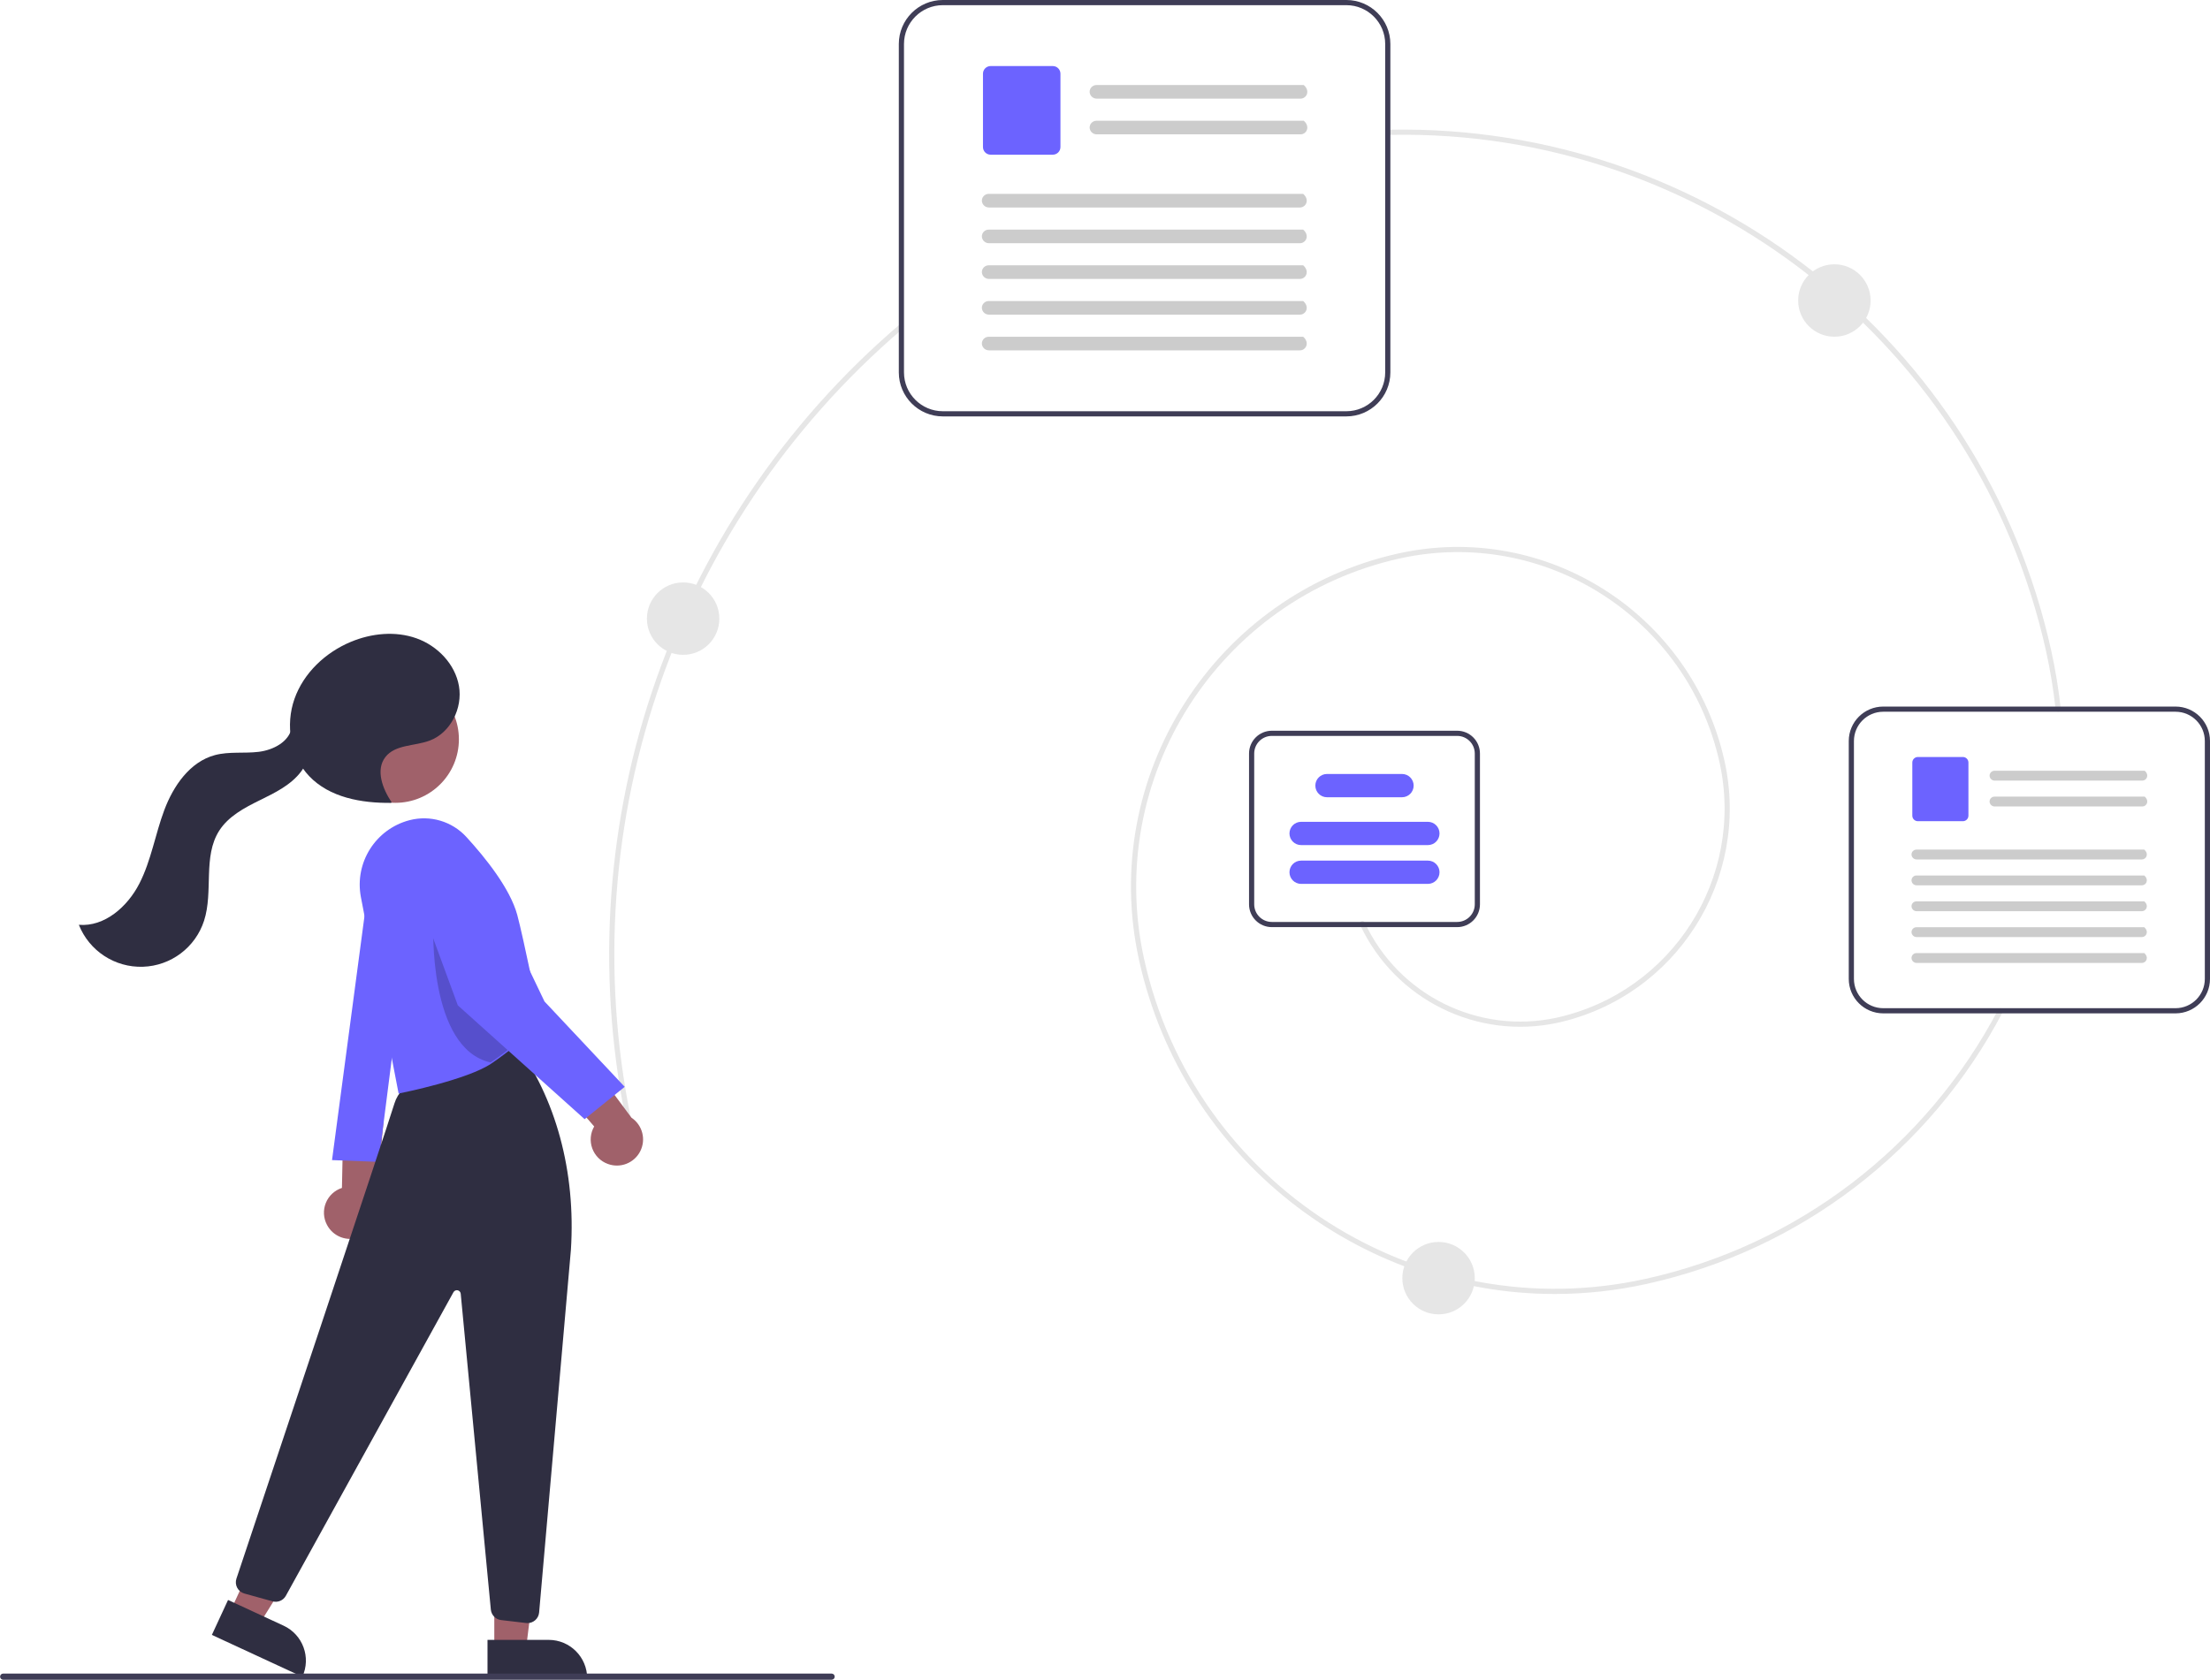
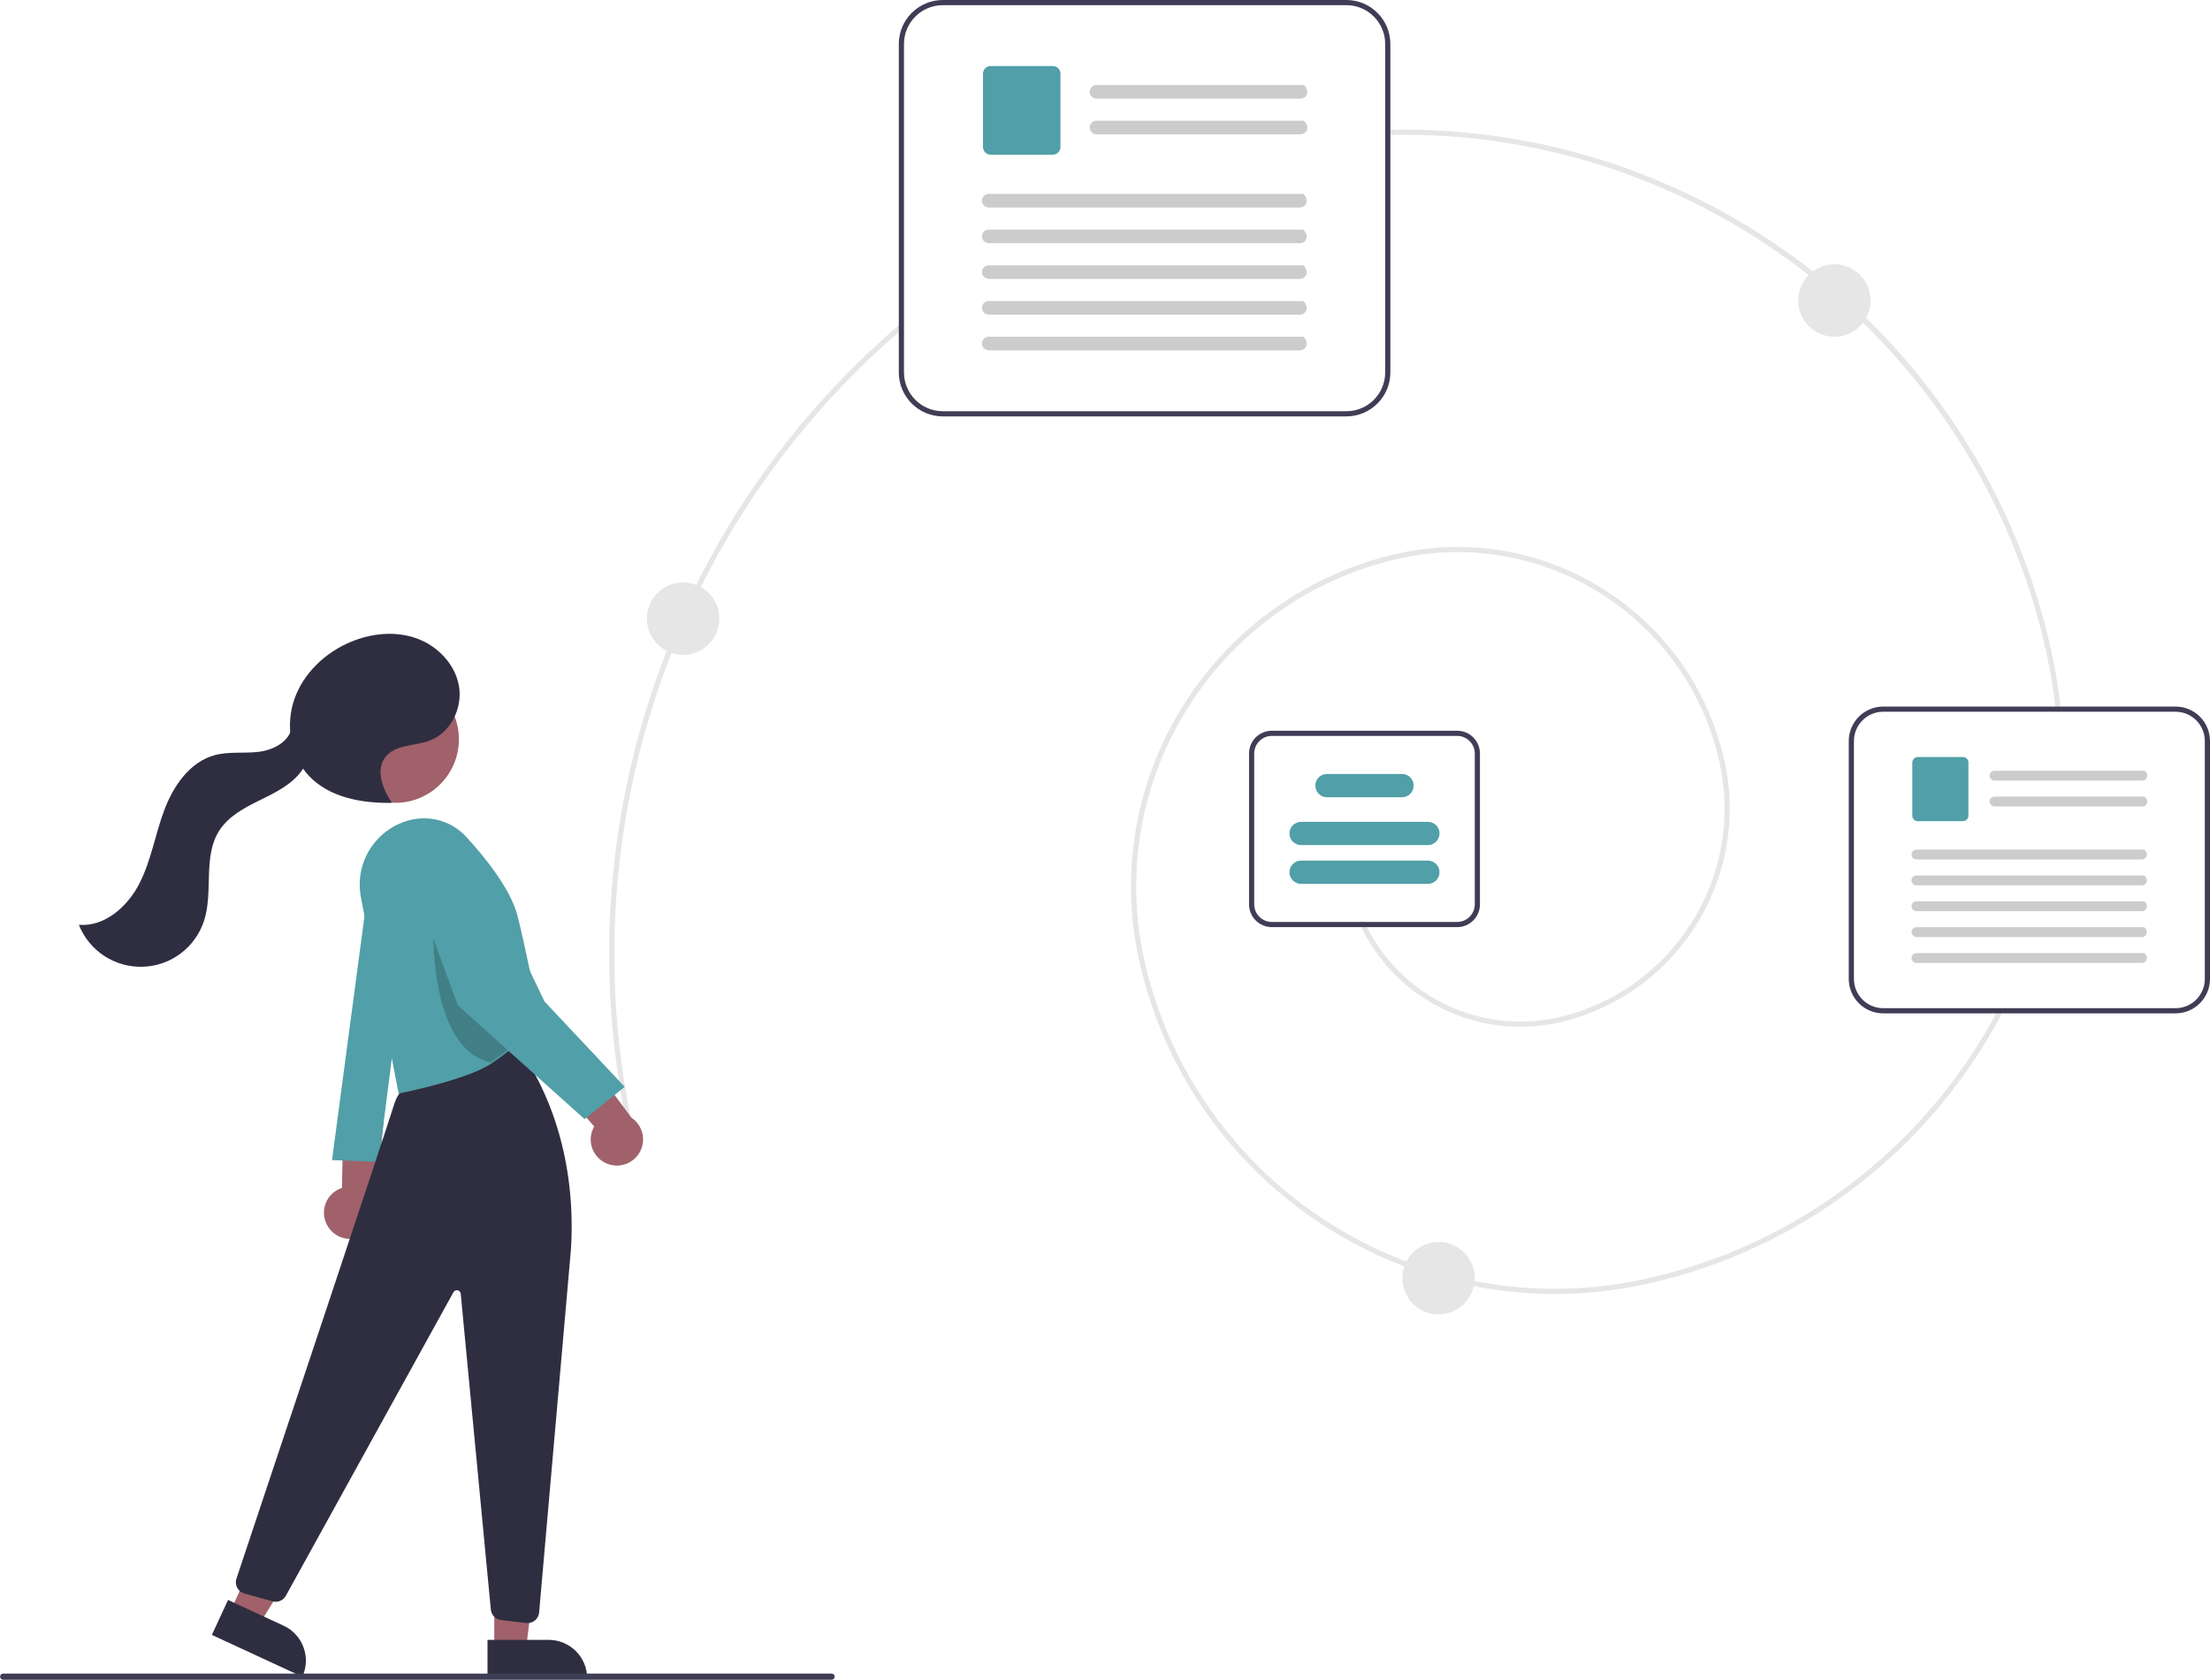
<svg xmlns="http://www.w3.org/2000/svg" id="b36ecb11-e41f-41d3-aa04-3076ded43d73" data-name="Layer 1" width="854.236" height="649.461" viewBox="0 0 854.236 649.461">
  <path d="M773.857,625.577c-75.503,0-143.732-52.379-160.694-129.079-15.703-71.005,29.288-141.547,100.293-157.25a105.706,105.706,0,0,1,126.038,80.387,84.861,84.861,0,0,1-64.461,101.069,68.361,68.361,0,0,1-76.461-37.921,1,1,0,1,1,1.817-.836,66.345,66.345,0,0,0,74.212,36.804,82.859,82.859,0,0,0,62.94-98.685,103.707,103.707,0,0,0-123.654-78.865,130.03,130.03,0,0,0-98.772,154.865c19.361,87.544,106.333,143.016,193.88,123.655A203.227,203.227,0,0,0,945.239,515.615a1,1,0,1,1,1.771.931A205.224,205.224,0,0,1,809.428,621.675,164.623,164.623,0,0,1,773.857,625.577Z" transform="translate(-172.8821 -125.2695)" fill="#e6e6e6" />
  <path d="M968.434,400.458a1,1,0,0,1-.993-.894,206.601,206.601,0,0,0-3.685-22.491C937.638,258.98,831.055,174.968,710.324,177.423a1,1,0,0,1-.04-2A256.719,256.719,0,0,1,965.708,376.643a208.603,208.603,0,0,1,3.721,22.709 1.0 1,0,0,1-.888,1.101A1.011,1.011,0,0,1,968.434,400.458Z" transform="translate(-172.8821 -125.2695)" fill="#e6e6e6" />
  <path d="M416.931,564.458a1.0 1,0,0,1-.975-.784,320.27,320.27,0,0,1,104.523-312.799A1,1,0,1,1,521.78,252.394,318.273,318.273,0,0,0,417.908,563.243a.999.999,0,0,1-.977,1.216Z" transform="translate(-172.8821 -125.2695)" fill="#e6e6e6" />
  <path d="M693.304,286.269h-156a17.019,17.019,0,0,1-17-17v-127a17.019,17.019,0,0,1,17-17h156a17.019,17.019,0,0,1,17,17v127A17.019,17.019,0,0,1,693.304,286.269Zm-156-159a15.017,15.017,0,0,0-15,15v127a15.017,15.017,0,0,0,15,15h156a15.017,15.017,0,0,0,15-15v-127a15.017,15.017,0,0,0-15-15Z" transform="translate(-172.8821 -125.2695)" fill="#3f3d56" />
  <path id="b42f7784-d7aa-4130-a713-c57f7e285794" data-name="Path 411" d="M675.572,163.407H596.841a2.731,2.731,0,0,1-2.776-2.489,2.631,2.631,0,0,1,2.627-2.772l80.143,0c2.64,2.32,1.031,5.261-1.264,5.261Z" transform="translate(-172.8821 -125.2695)" fill="#ccc" />
  <path id="fef78de7-8139-4292-a735-dfc1826a946d" data-name="Path 412" d="M675.572,177.217H596.841a2.731,2.731,0,0,1-2.776-2.489,2.631,2.631,0,0,1,2.627-2.772h80.143c2.64,2.32,1.031,5.261-1.264,5.261Z" transform="translate(-172.8821 -125.2695)" fill="#ccc" />
-   <path id="bc3a1040-a005-4464-8914-0d26e9886da7" data-name="Path 413" d="M579.821,185.08h-24.028a2.962,2.962,0,0,1-2.959-2.959v-28.355a2.962,2.962,0,0,1,2.959-2.959h24.028a2.963,2.963,0,0,1,2.959,2.959v28.355a2.962,2.962,0,0,1-2.959,2.959Z" transform="translate(-172.8821 -125.2695)" fill="#6c63ff" />
+   <path id="bc3a1040-a005-4464-8914-0d26e9886da7" data-name="Path 413" d="M579.821,185.08h-24.028a2.962,2.962,0,0,1-2.959-2.959v-28.355a2.962,2.962,0,0,1,2.959-2.959h24.028a2.963,2.963,0,0,1,2.959,2.959v28.355a2.962,2.962,0,0,1-2.959,2.959Z" transform="translate(-172.8821 -125.2695)" fill="#519fa8" />
  <path id="ef5725be-974e-4818-8827-9633ad97864d" data-name="Path 414" d="M675.343,205.493H555.185a2.731,2.731,0,0,1-2.776-2.489,2.631,2.631,0,0,1,2.627-2.772H676.608c2.64,2.32,1.031,5.261-1.264,5.261Z" transform="translate(-172.8821 -125.2695)" fill="#ccc" />
  <path id="b6ceb078-02d4-45e5-a259-b4aa725e8656" data-name="Path 415" d="M675.343,219.308l-120.158,0a2.731,2.731,0,0,1-2.776-2.489,2.631,2.631,0,0,1,2.627-2.772l121.571,0c2.64,2.32,1.031,5.261-1.264,5.261Z" transform="translate(-172.8821 -125.2695)" fill="#ccc" />
  <path id="b70683a0-764f-4858-8fd1-ac4cf933a79b" data-name="Path 416" d="M675.343,233.112H555.185a2.731,2.731,0,0,1-2.776-2.489,2.631,2.631,0,0,1,2.627-2.772H676.608c2.64,2.32,1.031,5.261-1.264,5.261Z" transform="translate(-172.8821 -125.2695)" fill="#ccc" />
  <path id="ff94e3a1-018f-4284-9dff-97f10413b838" data-name="Path 417" d="M675.343,246.925H555.185a2.731,2.731,0,0,1-2.776-2.489,2.631,2.631,0,0,1,2.627-2.772H676.608c2.64,2.32,1.031,5.261-1.264,5.261Z" transform="translate(-172.8821 -125.2695)" fill="#ccc" />
  <path id="a482e522-b4bb-4a24-a9c3-635a0ec9eabe" data-name="Path 418" d="M675.343,260.731H555.185a2.731,2.731,0,0,1-2.776-2.489,2.631,2.631,0,0,1,2.627-2.772H676.608c2.64,2.32,1.031,5.261-1.264,5.261Z" transform="translate(-172.8821 -125.2695)" fill="#ccc" />
  <path d="M1013.804,517.081H900.803a13.329,13.329,0,0,1-13.314-13.314V411.772a13.329,13.329,0,0,1,13.314-13.314h113a13.329,13.329,0,0,1,13.314,13.314v91.994A13.329,13.329,0,0,1,1013.804,517.081ZM900.803,400.458a11.327,11.327,0,0,0-11.314,11.314v91.994a11.327,11.327,0,0,0,11.314,11.314h113a11.327,11.327,0,0,0,11.314-11.314V411.772a11.327,11.327,0,0,0-11.314-11.314Z" transform="translate(-172.8821 -125.2695)" fill="#3f3d56" />
  <path id="e7b4c438-63a5-4348-a2ea-6daf9e8a2e2f" data-name="Path 411" d="M1000.96,427.084l-57.03,0a1.978,1.978,0,0,1-2.011-1.803,1.906,1.906,0,0,1,1.903-2.008H1001.875c1.912,1.681.747,3.811-.916,3.811Z" transform="translate(-172.8821 -125.2695)" fill="#ccc" />
  <path id="a00103cd-61d1-44c3-b135-68efb90ff9bc" data-name="Path 412" d="M1000.96,437.088H943.93a1.978,1.978,0,0,1-2.011-1.803,1.906,1.906,0,0,1,1.903-2.008l58.053,0c1.912,1.681.747,3.811-.916,3.811Z" transform="translate(-172.8821 -125.2695)" fill="#ccc" />
-   <path id="f4350b45-c9af-4d8c-9c78-cb2977c503c8" data-name="Path 413" d="M931.602,442.783H914.197a2.146,2.146,0,0,1-2.143-2.143V420.101a2.146,2.146,0,0,1,2.143-2.143h17.405a2.146,2.146,0,0,1,2.143,2.143v20.539a2.146,2.146,0,0,1-2.143,2.143Z" transform="translate(-172.8821 -125.2695)" fill="#6c63ff" />
+   <path id="f4350b45-c9af-4d8c-9c78-cb2977c503c8" data-name="Path 413" d="M931.602,442.783H914.197a2.146,2.146,0,0,1-2.143-2.143V420.101a2.146,2.146,0,0,1,2.143-2.143h17.405a2.146,2.146,0,0,1,2.143,2.143v20.539a2.146,2.146,0,0,1-2.143,2.143Z" transform="translate(-172.8821 -125.2695)" fill="#519fa8" />
  <path id="f5a14ccf-41cd-4d0f-84ee-cd82fbc8c163" data-name="Path 414" d="M1000.794,457.57l-87.038,0a1.978,1.978,0,0,1-2.011-1.803,1.906,1.906,0,0,1,1.903-2.008h88.062c1.912,1.681.747,3.811-.916,3.811Z" transform="translate(-172.8821 -125.2695)" fill="#ccc" />
  <path id="a4da95c7-64c3-4299-a88e-05bfbb3353e0" data-name="Path 415" d="M1000.794,467.576l-87.038,0a1.978,1.978,0,0,1-2.011-1.803,1.906,1.906,0,0,1,1.903-2.008h88.062c1.912,1.681.747,3.811-.916,3.811Z" transform="translate(-172.8821 -125.2695)" fill="#ccc" />
  <path id="af1ad797-b30d-429c-a4be-fed0ef064171" data-name="Path 416" d="M1000.794,477.576H913.756a1.978,1.978,0,0,1-2.011-1.803,1.906,1.906,0,0,1,1.903-2.008h88.062c1.912,1.681.747,3.811-.916,3.811Z" transform="translate(-172.8821 -125.2695)" fill="#ccc" />
  <path id="b13c38b9-0b26-4a00-b050-dd9bdfa2db99" data-name="Path 417" d="M1000.794,487.581l-87.038,0a1.978,1.978,0,0,1-2.011-1.803,1.906,1.906,0,0,1,1.903-2.008h88.062c1.912,1.681.747,3.811-.916,3.811Z" transform="translate(-172.8821 -125.2695)" fill="#ccc" />
  <path id="ed4b3cd1-8212-4136-9638-47564b0bc4c1" data-name="Path 418" d="M1000.794,497.582H913.756a1.978,1.978,0,0,1-2.011-1.803,1.906,1.906,0,0,1,1.903-2.008h88.062c1.912,1.681.747,3.811-.916,3.811Z" transform="translate(-172.8821 -125.2695)" fill="#ccc" />
  <path d="M736.124,483.738h-71.642a8.817,8.817,0,0,1-8.807-8.807V416.608a8.817,8.817,0,0,1,8.807-8.807h71.642a8.817,8.817,0,0,1,8.807,8.807v58.323A8.817,8.817,0,0,1,736.124,483.738Zm-71.642-73.938a6.815,6.815,0,0,0-6.807,6.807v58.323a6.815,6.815,0,0,0,6.807,6.807h71.642a6.815,6.815,0,0,0,6.807-6.807V416.608a6.815,6.815,0,0,0-6.807-6.807Z" transform="translate(-172.8821 -125.2695)" fill="#3f3d56" />
-   <path d="M724.804,452.019h-49a4.5,4.5,0,0,1,0-9h49a4.5,4.5,0,0,1,0,9Z" transform="translate(-172.8821 -125.2695)" fill="#6c63ff" />
-   <path d="M714.804,433.519h-29a4.5,4.5,0,0,1,0-9h29a4.5,4.5,0,0,1,0,9Z" transform="translate(-172.8821 -125.2695)" fill="#6c63ff" />
-   <path d="M724.804,467.019h-49a4.5,4.5,0,0,1,0-9h49a4.5,4.5,0,0,1,0,9Z" transform="translate(-172.8821 -125.2695)" fill="#6c63ff" />
+   <path d="M724.804,452.019h-49a4.5,4.5,0,0,1,0-9h49a4.5,4.5,0,0,1,0,9Z" transform="translate(-172.8821 -125.2695)" fill="#519fa8" />
+   <path d="M714.804,433.519h-29a4.5,4.5,0,0,1,0-9h29a4.5,4.5,0,0,1,0,9Z" transform="translate(-172.8821 -125.2695)" fill="#519fa8" />
+   <path d="M724.804,467.019h-49a4.5,4.5,0,0,1,0-9h49a4.5,4.5,0,0,1,0,9Z" transform="translate(-172.8821 -125.2695)" fill="#519fa8" />
  <path d="M299.279,598.872a10.056,10.056,0,0,1,5.773-14.298l.737-35.727,15.288,10.54L318.034,591.698a10.11,10.11,0,0,1-18.755,7.173Z" transform="translate(-172.8821 -125.2695)" fill="#a0616a" />
-   <path d="M316.184,461.302,301.22,573.816l18.015.679,15.055-118.112-3.613-2.132A9.665,9.665,0,0,0,316.184,461.302Z" transform="translate(-172.8821 -125.2695)" fill="#6c63ff" />
+   <path d="M316.184,461.302,301.22,573.816l18.015.679,15.055-118.112-3.613-2.132A9.665,9.665,0,0,0,316.184,461.302Z" transform="translate(-172.8821 -125.2695)" fill="#519fa8" />
  <polygon points="191.064 637.552 203.323 637.551 209.156 590.263 191.061 590.264 191.064 637.552" fill="#a0616a" />
  <path d="M361.319,759.318h38.531a0,0,0,0,1,0,0v14.887a0,0,0,0,1,0,0H376.206a14.887,14.887,0,0,1-14.887-14.887v0A0,0,0,0,1,361.319,759.318Z" transform="translate(588.3211 1408.235) rotate(179.9974)" fill="#2f2e41" />
  <polygon points="89.061 622.9 100.186 628.05 125.346 587.589 108.926 579.988 89.061 622.9" fill="#a0616a" />
  <path d="M256.121,751.292h38.531a0,0,0,0,1,0,0V766.179a0,0,0,0,1,0,0H271.008a14.887,14.887,0,0,1-14.887-14.887v0A0,0,0,0,1,256.121,751.292Z" transform="translate(33.66226 1437.691) rotate(-155.1588)" fill="#2f2e41" />
  <path d="M376.798,752.83a4.626,4.626,0,0,1-.537-.032l-9.699-1.141a4.524,4.524,0,0,1-3.954-4.042L350.964,625.474a1.5,1.5,0,0,0-2.806-.582l-64.781,117.366a4.484,4.484,0,0,1-5.144,2.161l-10.896-3.027a4.497,4.497,0,0,1-3.065-5.759c9.49-28.394,57.034-170.7,61.099-183.798,4.857-15.65,41.115-21.817,44.239-22.32l1.795-1.795.345.465c16.004,21.543,23.748,50.076,21.805,80.342l-.001.011L381.27,748.722a4.502,4.502,0,0,1-4.471,4.108Z" transform="translate(-172.8821 -125.2695)" fill="#2f2e41" />
  <circle cx="152.817" cy="285.848" r="24.561" fill="#a0616a" />
-   <path d="M326.952,548.072l-14.574-75.962a25.746,25.746,0,0,1,18.814-29.724,22.199,22.199,0,0,1,21.968,6.502c7.439,8.121,16.888,19.938,19.66,30.124,2.347,8.646,8.951,41.045,9.017,41.372l.052.257-.183.189c-.035.036-3.573,3.693-9.081,8.257-3.232,2.679-6.535,5.165-9.818,7.39-9.218,6.225-34.3,11.284-35.363,11.496Z" transform="translate(-172.8821 -125.2695)" fill="#6c63ff" />
+   <path d="M326.952,548.072l-14.574-75.962a25.746,25.746,0,0,1,18.814-29.724,22.199,22.199,0,0,1,21.968,6.502c7.439,8.121,16.888,19.938,19.66,30.124,2.347,8.646,8.951,41.045,9.017,41.372l.052.257-.183.189c-.035.036-3.573,3.693-9.081,8.257-3.232,2.679-6.535,5.165-9.818,7.39-9.218,6.225-34.3,11.284-35.363,11.496Z" transform="translate(-172.8821 -125.2695)" fill="#519fa8" />
  <path d="M362.528,536.063c3.66-2.48,6.98-5.04,9.78-7.36-1.01-14.94-23.02-46.22-31.94-46.22C340.368,482.483,338.258,530.693,362.528,536.063Z" transform="translate(-172.8821 -125.2695)" opacity="0.2" />
  <path d="M407.832,575.3a10.056,10.056,0,0,1-5.277-14.488l-23.359-27.043,18.414-2.397,19.359,26.048a10.11,10.11,0,0,1-9.137,17.88Z" transform="translate(-172.8821 -125.2695)" fill="#a0616a" />
-   <path d="M342.526,444.008a16.322,16.322,0,0,1,3.026.347,12.495,12.495,0,0,1,8.918,7.8l28.878,60.329,31,33-15.5,12.5-49-44-19.576-53.281A12.754,12.754,0,0,1,342.526,444.008Z" transform="translate(-172.8821 -125.2695)" fill="#6c63ff" />
+   <path d="M342.526,444.008a16.322,16.322,0,0,1,3.026.347,12.495,12.495,0,0,1,8.918,7.8l28.878,60.329,31,33-15.5,12.5-49-44-19.576-53.281A12.754,12.754,0,0,1,342.526,444.008Z" transform="translate(-172.8821 -125.2695)" fill="#519fa8" />
  <path d="M324.245,435.453c-3.496-5.232-6.254-12.488-2.406-17.466,3.799-4.914,11.292-4.19,17.111-6.365,8.104-3.029,12.804-12.549,11.338-21.076S341.978,374.952,333.824,372.06s-17.348-1.951-25.333,1.379c-9.829,4.1-18.261,12.03-21.797,22.076s-1.646,22.108,5.689,29.83c7.864,8.278,20.206,10.485,31.623,10.351" transform="translate(-172.8821 -125.2695)" fill="#2f2e41" />
  <path d="M285.676,406.493c-1.001,5.591-7.134,8.766-12.771,9.464s-11.468-.197-16.955,1.269c-9.674,2.584-16.055,11.888-19.567,21.265s-5.069,19.498-9.633,28.412-13.411,16.771-23.389,15.938a25.732,25.732,0,0,0,48.394-1.569c3.666-11.317-.542-24.813,5.868-34.834,3.547-5.545,9.673-8.807,15.579-11.713s12.106-5.889,16.066-11.148,4.751-13.563-.129-17.981" transform="translate(-172.8821 -125.2695)" fill="#2f2e41" />
  <path d="M174.073,774.731h320.294a1.191,1.191,0,0,0,0-2.381h-320.294a1.191,1.191,0,0,0,0,2.381Z" transform="translate(-172.8821 -125.2695)" fill="#3f3d56" />
  <circle cx="264.05" cy="239.189" r="14" fill="#e6e6e6" />
  <circle cx="709.049" cy="116.189" r="14" fill="#e6e6e6" />
  <circle cx="556.049" cy="494.189" r="14" fill="#e6e6e6" />
</svg>
